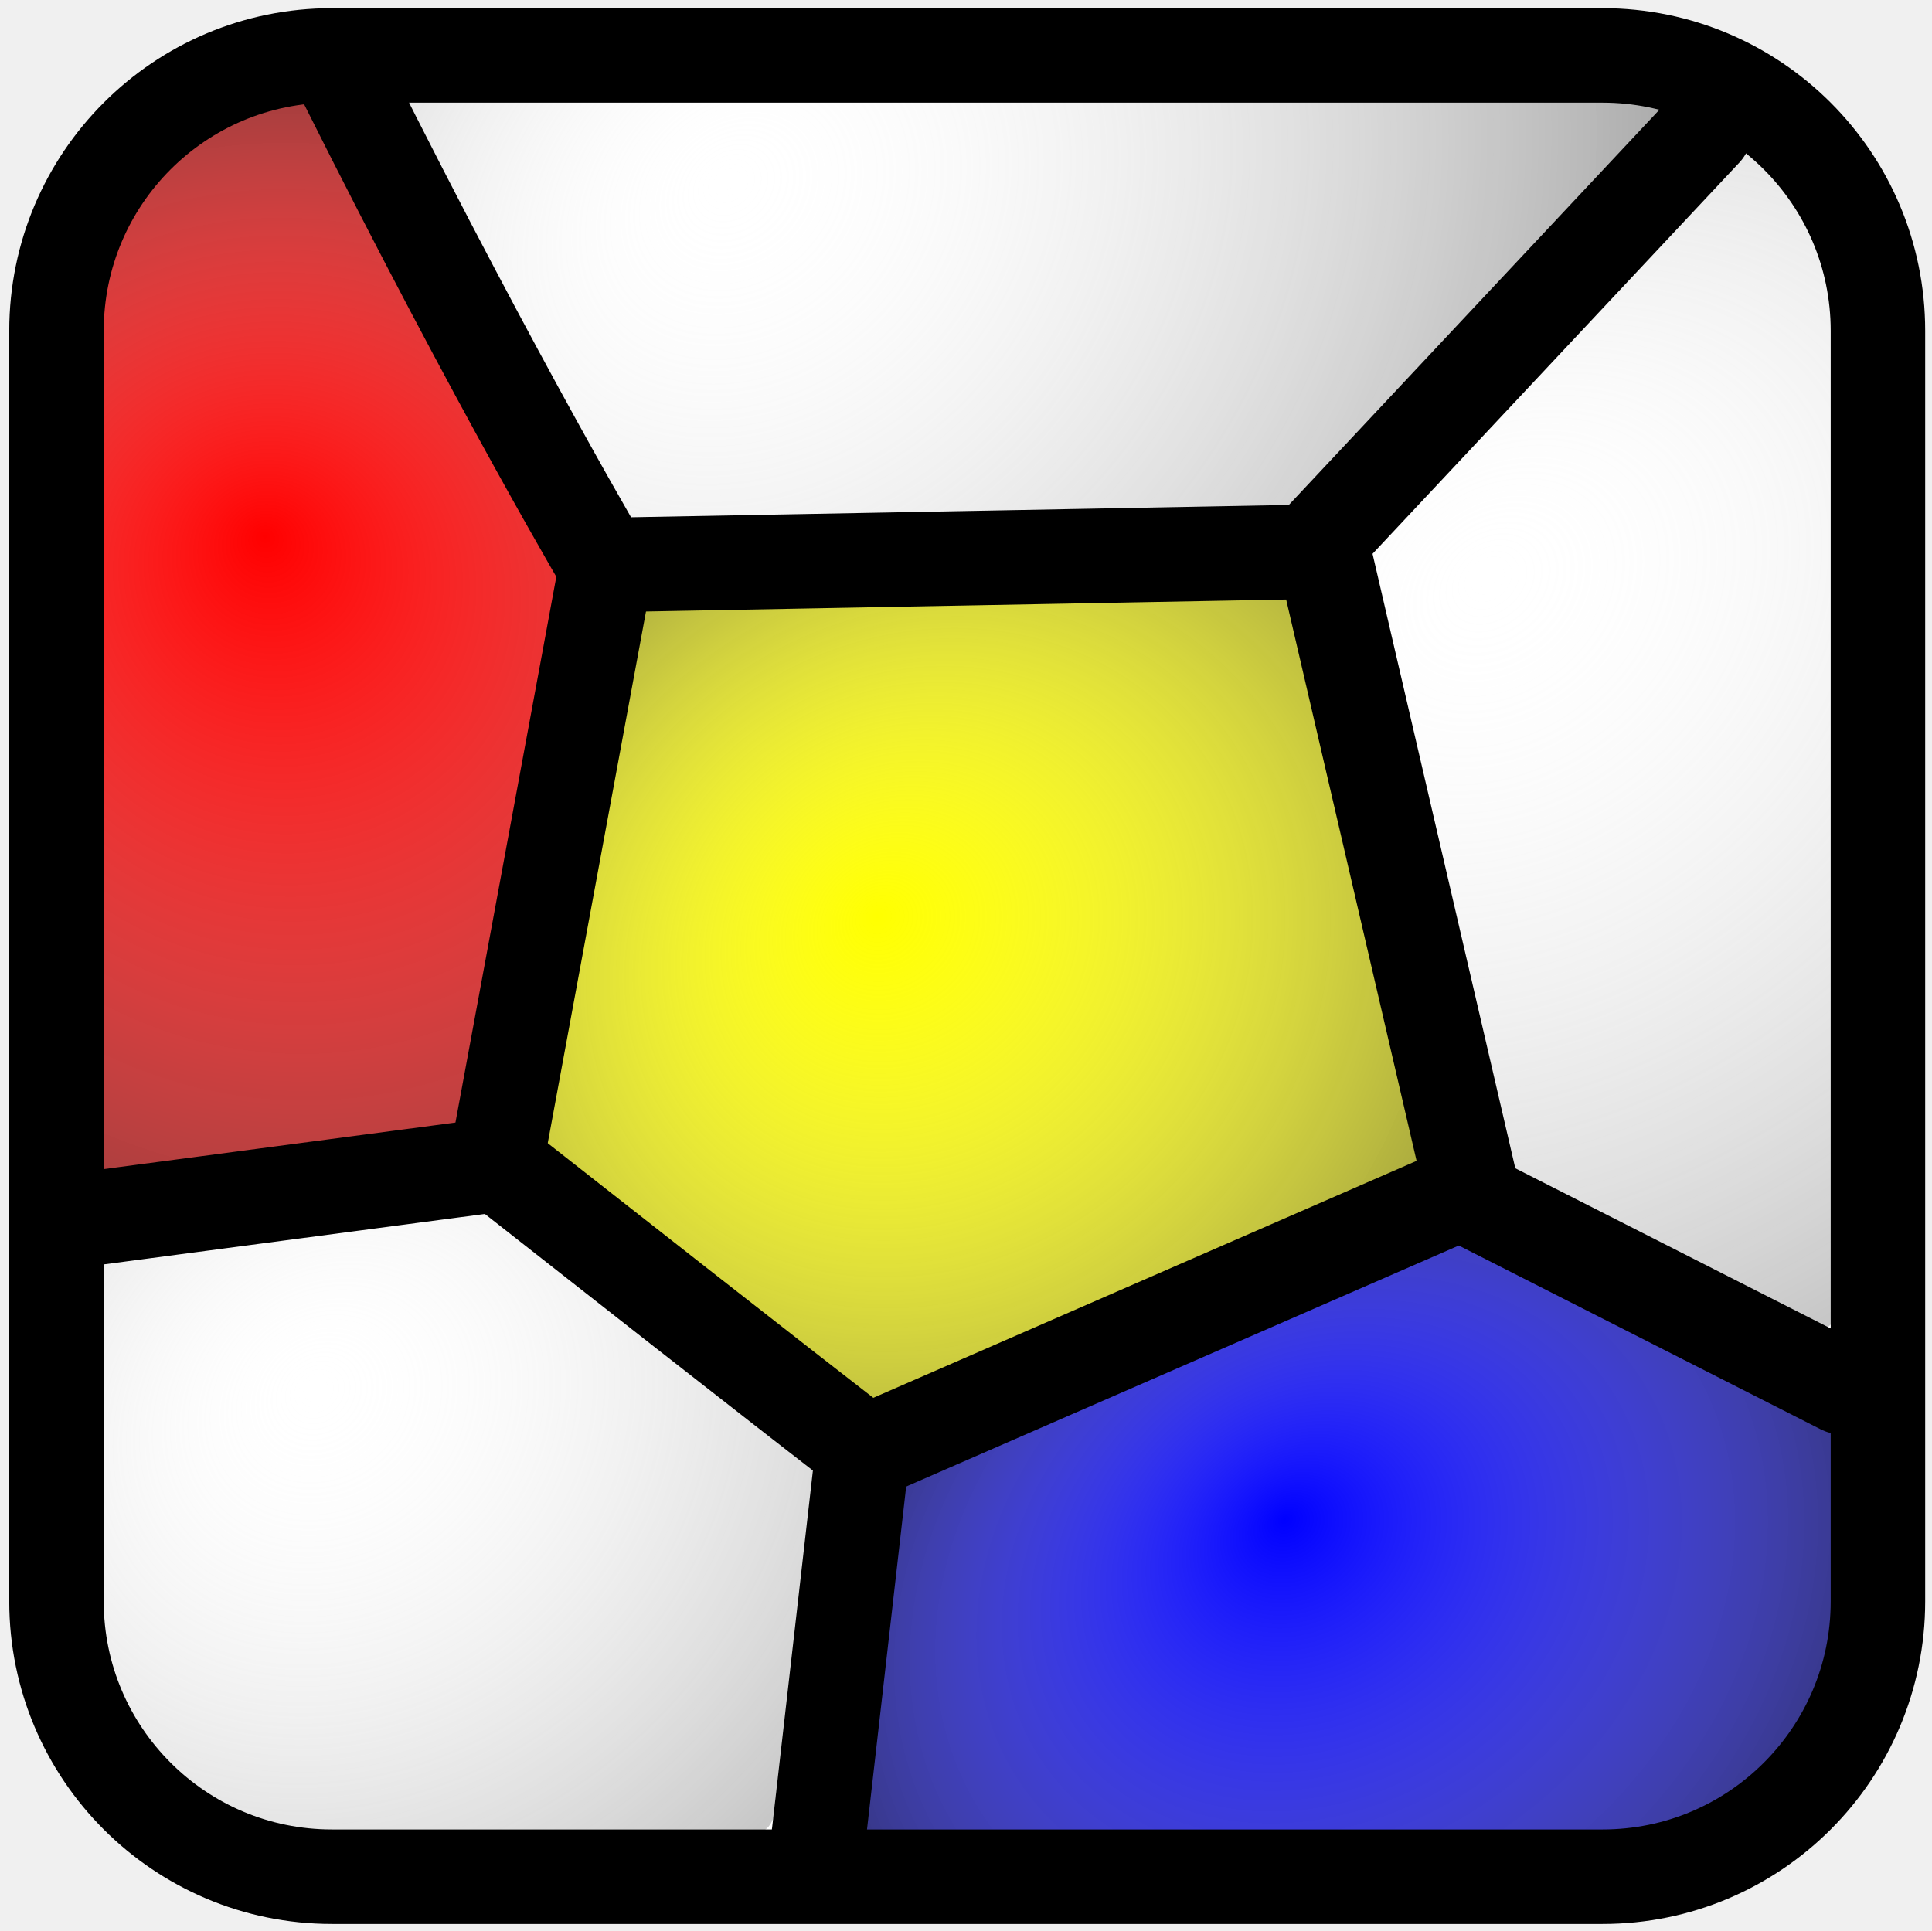
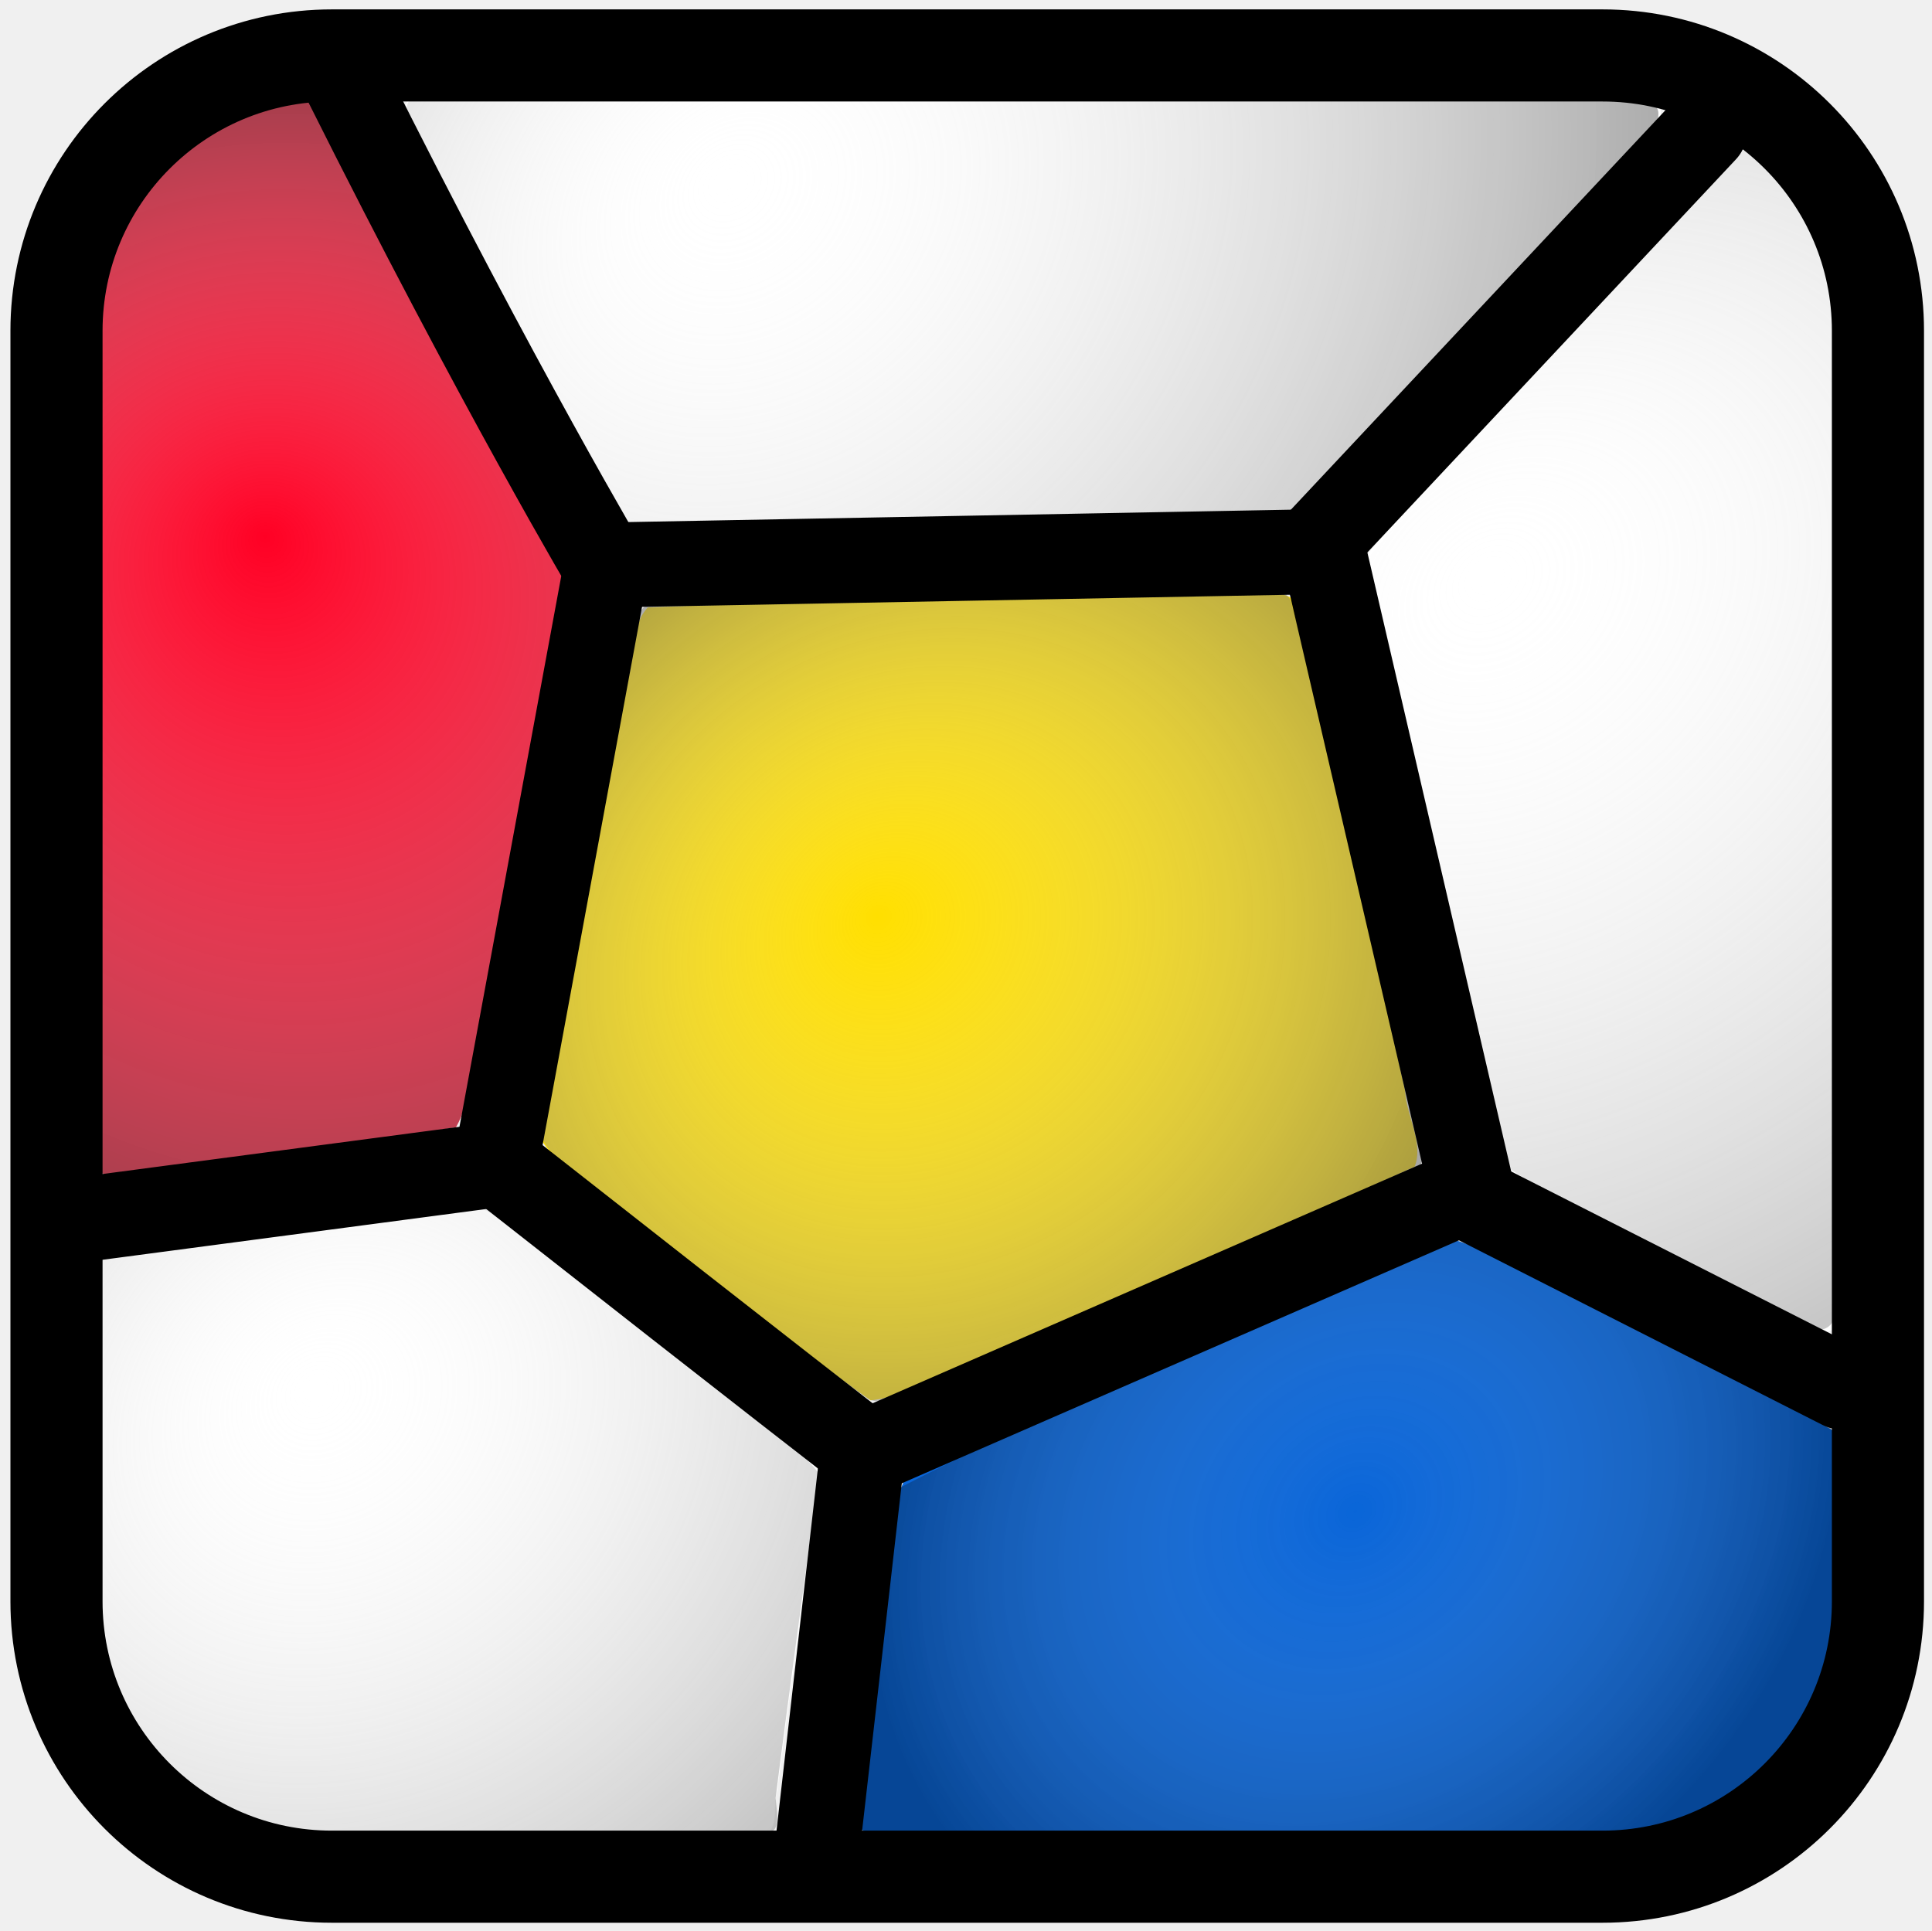
<svg xmlns="http://www.w3.org/2000/svg" xmlns:xlink="http://www.w3.org/1999/xlink" width="408.942" height="408.731" id="svg4435" version="1.1" style="display:inline;enable-background:new">
  <defs id="defs4437">
+     <linearGradient id="linearGradient1213">
+       <stop style="stop-color:#ffffff;stop-opacity:0;" offset="0" id="stop1209" />
+       <stop id="stop1211" offset="1" style="stop-color:#000000;stop-opacity:0.52" />
+     </linearGradient>
    <linearGradient id="linearGradient3908">
      <stop id="stop3918" offset="0" style="stop-color:#7f7f7f;stop-opacity:0;" />
      <stop style="stop-color:#ffffff;stop-opacity:0;" offset="1" id="stop3912" />
    </linearGradient>
    <linearGradient id="linearGradient3877-6">
      <stop style="stop-color:#ffffff;stop-opacity:0.435;" offset="0" id="stop3879-9" />
      <stop style="stop-color:#ffffff;stop-opacity:0;" offset="1" id="stop3881-8" />
    </linearGradient>
    <linearGradient id="linearGradient3823">
      <stop style="stop-color:#ffffff;stop-opacity:0.784;" offset="0" id="stop3825" />
      <stop style="stop-color:#ffffff;stop-opacity:0;" offset="1" id="stop3827" />
    </linearGradient>
    <linearGradient id="linearGradient3590-3">
      <stop id="stop3602-0" offset="0" style="stop-color:#ffffff;stop-opacity:0;" />
      <stop style="stop-color:#000000;stop-opacity:1;" offset="1" id="stop3594-0" />
    </linearGradient>
    <linearGradient id="linearGradient3877-9">
      <stop style="stop-color:#000000;stop-opacity:0.502;" offset="0" id="stop3879-3" />
      <stop style="stop-color:#ffffff;stop-opacity:0;" offset="1" id="stop3881-3" />
    </linearGradient>
    <linearGradient id="linearGradient3877">
      <stop style="stop-color:#ffffff;stop-opacity:0.612;" offset="0" id="stop3879" />
      <stop style="stop-color:#ffffff;stop-opacity:0;" offset="1" id="stop3881" />
    </linearGradient>
    <radialGradient xlink:href="#linearGradient3590-3" id="radialGradient3124" gradientUnits="userSpaceOnUse" gradientTransform="matrix(1.890189,-1.629371,1.321983,1.533597,-475.8534,364.59)" cx="268.547" cy="169.401" fx="266.625" fy="140.81" r="132.462" />
    <radialGradient xlink:href="#linearGradient3590-3" id="radialGradient3127" gradientUnits="userSpaceOnUse" gradientTransform="matrix(2.962617,-2.851939,2.921942,3.035337,-966.5135,-119.6476)" cx="126.327" cy="247.225" fx="132.272" fy="236.614" r="49.418" />
    <radialGradient xlink:href="#linearGradient3590-3" id="radialGradient3130" gradientUnits="userSpaceOnUse" gradientTransform="matrix(1.742493,-1.359267,1.218505,1.562045,-495.7113,189.352)" cx="236.425" cy="291.627" fx="233.462" fy="275.122" r="93.168" />
    <radialGradient xlink:href="#linearGradient3590-3" id="radialGradient3133" gradientUnits="userSpaceOnUse" gradientTransform="matrix(2.82247,-2.318121,1.999693,2.434762,-1145.296,-247.9533)" cx="156.429" cy="428.859" fx="156.342" fy="415.705" r="76.677" />
    <radialGradient xlink:href="#linearGradient3590-3" id="radialGradient3136" gradientUnits="userSpaceOnUse" gradientTransform="matrix(6.136337,-5.122981,3.985148,4.773433,-3109.449,1051.994)" cx="400.223" cy="267.099" fx="400.544" fy="257.648" r="49.456" />
-     <radialGradient xlink:href="#linearGradient3590-3" id="radialGradient3139" gradientUnits="userSpaceOnUse" gradientTransform="matrix(1.356997,-0.863377,0.7103592,1.116494,-426.6362,257.6341)" cx="342.541" cy="442.842" fx="340.937" fy="417.492" r="104.017" />
-     <filter color-interpolation-filters="sRGB" id="filter4752-8" x="-0.141" width="1.282" y="-0.104" height="1.209">
-       <feGaussianBlur stdDeviation="4.54" id="feGaussianBlur4754-3" />
-     </filter>
-     <filter color-interpolation-filters="sRGB" id="filter4752" x="-0.141" width="1.282" y="-0.104" height="1.209">
-       <feGaussianBlur stdDeviation="4.54" id="feGaussianBlur4754" />
-     </filter>
    <filter color-interpolation-filters="sRGB" id="filter4752-8-0" x="-0.141" width="1.282" y="-0.104" height="1.209">
      <feGaussianBlur stdDeviation="4.54" id="feGaussianBlur4754-3-0" />
    </filter>
    <filter color-interpolation-filters="sRGB" id="filter4752-85" x="-0.141" width="1.282" y="-0.104" height="1.209">
      <feGaussianBlur stdDeviation="4.54" id="feGaussianBlur4754-8" />
    </filter>
+     <radialGradient xlink:href="#linearGradient1213" id="radialGradient3770" gradientUnits="userSpaceOnUse" gradientTransform="matrix(0.8037761,-0.6901741,0.5753164,0.6700131,-181.5604,381.5793)" cx="350.506" cy="430.041" fx="350.506" fy="430.041" r="104.017" />
  </defs>
  <g id="layer7" style="display:inline" transform="translate(-60.69913,-107.8534)" />
  <g id="layer9" style="display:inline" transform="translate(-60.69913,-107.8534)" />
  <g id="layer6" style="display:inline" transform="translate(-60.69913,-107.8534)" />
  <g id="layer1" style="display:inline" transform="translate(-60.69913,-107.8534)">
    <g id="plain_icon">
-       <path id="path5497" d="m 120.57,129.337 c -23.294,4.954 -41.257,28.22 -39.143,52.181 -0.847,57.764 -0.378,115.537 -0.505,173.304 2.509,4.194 8.938,-0.054 13.117,0.45 21.036,-3.008 42.303,-5.166 63.181,-8.815 3.402,-5.961 2.883,-13.837 4.858,-20.484 5.859,-32.144 12.436,-64.316 17.582,-96.492 -18.44,-32.77 -36.064,-66.089 -53.06,-99.671 -1.55,-2.026 -3.98,-0.506 -6.029,-0.474 z" style="color:#000000;fill:#ff0000;fill-opacity:1;fill-rule:nonzero;stroke:none;stroke-width:20;marker:none;visibility:visible;display:inline;overflow:visible;enable-background:accumulate" />
-       <path id="path5499" d="m 319.633,233.509 c -40.606,0.82 -81.247,1.267 -121.818,2.936 -3.838,4.071 -2.643,11.15 -4.527,16.323 -6.211,32.083 -11.986,64.248 -17.981,96.372 3.336,5.871 10.895,8.972 15.844,13.781 17.905,13.763 35.527,28.348 53.793,41.367 6.87,-0.491 13.104,-5.39 19.73,-7.45 31.858,-13.917 63.898,-27.465 95.459,-42.016 1.997,-4.943 -1.769,-10.809 -2.024,-16.032 -7.772,-34.85 -15.095,-69.9 -24.177,-104.397 -4.007,-2.288 -9.833,-0.227 -14.3,-0.884 z" style="color:#000000;fill:#ffff00;fill-opacity:1;fill-rule:nonzero;stroke:none;stroke-width:20;marker:none;visibility:visible;display:inline;overflow:visible;enable-background:accumulate" />
-       <path id="path5501" d="m 310.51,395.734 c -19.469,8.514 -38.956,17.021 -58.399,25.569 -3.298,6.604 -2.316,15.116 -4.052,22.414 -2.222,16.544 -4.563,33.081 -6.523,49.654 1.947,4.369 8.431,1.819 12.248,2.764 52.554,0.431 105.14,0.078 157.679,-0.27 18.638,-6.053 35.768,-22.116 37.344,-42.426 0.436,-14.101 1.143,-28.437 0.511,-42.405 -16.791,-9.764 -35.072,-18.016 -52.424,-27.191 -9.475,-4.242 -18.453,-10.484 -28.236,-13.49 -19.382,8.46 -38.765,16.92 -58.147,25.38 z" style="color:#000000;fill:#0000ff;fill-opacity:1;fill-rule:nonzero;stroke:none;stroke-width:20;marker:none;visibility:visible;display:inline;overflow:visible;enable-background:accumulate" />
-       <path id="path3846" d="m 429.414,139.415 c -26.032,28.05 -52.758,55.508 -77.969,84.129 -3.561,3.653 0.709,8.798 0.795,13.035 9.27,39.555 18.338,79.161 27.643,118.706 4.935,4.415 11.916,6.365 17.653,9.807 16.445,8.272 32.777,16.806 49.378,24.746 4.45,-0.252 2.077,-6.1 2.772,-8.951 0.275,-68.28 0.359,-136.567 -0.407,-204.844 0.495,-8.058 -2.06,-15.9 -6.288,-22.742 -3.22,-5.39 -7.012,-10.863 -12.126,-14.468 -0.484,0.193 -0.967,0.387 -1.451,0.58 z" style="color:#000000;fill:#ffffff;fill-opacity:1;fill-rule:nonzero;stroke:none;stroke-width:20;marker:none;visibility:visible;display:inline;overflow:visible;enable-background:accumulate" />
-       <path id="path3848" d="m 160.887,363.477 c -26.066,3.633 -52.201,6.787 -78.259,10.469 -3.55,2.515 -0.821,8.203 -1.64,12.009 0.204,23.375 0.118,46.776 0.502,70.134 3.379,12.911 10.743,25.016 22.132,32.298 10.473,7.506 23.732,8.776 36.239,8.355 27.181,0.09 54.407,0.818 81.563,-0.229 4.622,-0.353 2.674,-6.549 3.806,-9.585 2.759,-22.542 6.417,-45.122 8.767,-67.62 -3.801,-5.368 -10.301,-8.604 -15.199,-13.065 -18.159,-13.972 -35.762,-28.798 -54.606,-41.783 -1.019,-0.536 -2.117,-1.091 -3.304,-0.982 z" style="color:#000000;fill:#ffffff;fill-opacity:1;fill-rule:nonzero;stroke:none;stroke-width:20;marker:none;visibility:visible;display:inline;overflow:visible;enable-background:accumulate" />
-       <path id="path3881" d="m 276.11,128.254 c -42.597,0.059 -85.193,0.119 -127.79,0.179 -4.662,1.931 1.074,6.889 1.808,9.911 13.737,26.877 27.856,53.541 42.79,79.776 3.745,2.329 8.91,0.174 13.21,0.714 42.423,-0.993 84.854,-1.637 127.281,-2.455 5.917,-4.436 10.305,-10.839 15.714,-16.027 20.972,-22.581 42.364,-44.796 62.969,-67.679 1.267,-4.596 -5.189,-3.531 -7.879,-3.973 -42.689,-0.884 -85.407,-0.351 -128.103,-0.446 z" style="color:#000000;fill:#ffffff;fill-opacity:1;fill-rule:nonzero;stroke:none;stroke-width:14.286;marker:none;visibility:visible;display:inline;overflow:visible;enable-background:accumulate" />
-       <path id="path5309" d="m 310.257,395.828 c -19.717,8.874 -39.931,16.955 -59.062,26.958 -3.865,22.812 -6.394,46.251 -9.565,69.322 -0.517,5.632 8.055,3.159 11.617,3.996 49.721,0.429 99.474,0.939 149.184,-0.282 19.169,0.592 36.196,-13.407 43.534,-30.356 5.882,-16.712 2.713,-35.012 3.599,-52.402 -0.949,-5.797 -9.583,-5.985 -13.683,-9.401 -22.21,-10.947 -44.115,-23.048 -66.497,-33.316 -19.822,7.885 -39.4,17.089 -59.126,25.481 z" style="color:#000000;fill:url(#radialGradient3139);fill-opacity:1;fill-rule:nonzero;stroke:none;stroke-width:20;marker:none;visibility:visible;display:inline;overflow:visible;enable-background:accumulate" />
-       <path id="path5289" d="m 428.919,140.102 c -25.806,28.524 -53.517,55.706 -78.161,85.295 -0.499,7.17 3.15,14.525 4.127,21.735 8.399,36.056 16.607,72.166 25.357,108.133 11.077,7.413 24,12.513 35.783,19.021 10.098,5.019 20.023,10.467 30.319,15.04 5.003,-1.278 1.67,-8.584 2.772,-12.406 0.46,-66.077 0.929,-132.172 -0.152,-198.243 0.392,-12.23 -3.218,-24.651 -12.185,-33.335 -2.406,-1.568 -4.45,-7.284 -7.86,-5.24 z" style="color:#000000;fill:url(#radialGradient3136);fill-opacity:1;fill-rule:nonzero;stroke:none;stroke-width:20;marker:none;visibility:visible;display:inline;overflow:visible;enable-background:accumulate" />
-       <path id="path5368" d="m 124.989,368.365 c -14.16,2.081 -28.455,3.432 -42.521,6.029 -3.455,4.714 -0.617,12.279 -1.533,18.12 0.618,22.189 -1.422,44.765 2.038,66.702 4.555,18.145 20.661,33.074 39.049,36.271 32.33,1.361 64.752,1.147 97.101,0.537 4.526,0.596 6.103,-3.723 5.746,-7.537 2.906,-22.931 6.126,-45.82 9.186,-68.73 -5.964,-7.574 -15.325,-12.54 -22.641,-19.074 -16.08,-12.274 -31.706,-25.465 -48.097,-37.132 -12.737,1.184 -25.566,3.281 -38.328,4.815 z" style="color:#000000;fill:url(#radialGradient3133);fill-opacity:1;fill-rule:nonzero;stroke:none;stroke-width:20;marker:none;visibility:visible;display:inline;overflow:visible;enable-background:accumulate" />
-       <path id="path5380" d="m 325.406,233.268 c -42.627,0.737 -85.276,1.376 -127.879,2.723 -3.286,2.22 -2.04,7.338 -3.419,10.704 -6.351,34.095 -12.871,68.198 -18.523,102.398 2.156,4.392 7.375,6.645 10.781,10.089 19.225,15.204 38.079,30.954 58.214,44.911 3.952,1.613 7.731,-2.532 11.536,-3.354 34.996,-15.059 69.943,-30.243 104.804,-45.619 2.767,-3.285 -1.077,-8.133 -1.127,-12.017 -8.569,-35.729 -16.093,-71.747 -25.614,-107.224 -0.818,-4.251 -5.857,-2.131 -8.772,-2.612 z" style="color:#000000;fill:url(#radialGradient3130);fill-opacity:1;fill-rule:nonzero;stroke:none;stroke-width:20;marker:none;visibility:visible;display:inline;overflow:visible;enable-background:accumulate" />
-       <path id="path5390" d="m 120.538,129.337 c -16.84,3.871 -31.783,17.209 -37.123,33.745 -3.646,21.513 -1.79,43.573 -2.452,65.313 -0.017,42.216 -0.022,84.432 -0.041,126.648 2.408,4.239 8.727,-0.23 12.777,0.386 21.146,-3.11 42.512,-5.213 63.521,-8.973 3.396,-5.985 2.924,-13.876 4.896,-20.545 5.896,-32.194 12.452,-64.425 17.642,-96.651 -18.62,-32.559 -36.115,-65.948 -53.158,-99.481 -1.534,-2.081 -4.004,-0.47 -6.061,-0.442 z" style="color:#000000;fill:url(#radialGradient3127);fill-opacity:1;fill-rule:nonzero;stroke:none;stroke-width:20;marker:none;visibility:visible;display:inline;overflow:visible;enable-background:accumulate" />
-       <path id="path5400" d="m 188.029,127.885 c -13.175,0.238 -26.89,-0.254 -39.775,0.505 -4.117,2.514 1.775,7.416 2.494,10.733 13.973,26.582 27.553,53.663 42.82,79.373 21.506,0.587 43.597,-0.774 65.329,-0.875 24.984,-0.734 50.203,-0.336 75.044,-1.663 26.129,-27.259 52.027,-55.037 77.616,-82.864 1.435,-5.105 -6.448,-4.516 -9.66,-4.704 -71.286,-0.674 -142.58,-0.535 -213.868,-0.505 z" style="color:#000000;fill:url(#radialGradient3124);fill-opacity:1;fill-rule:nonzero;stroke:none;stroke-width:20;marker:none;visibility:visible;display:inline;overflow:visible;enable-background:accumulate" />
-       <g id="g3640" style="stroke:#000000;stroke-width:20;stroke-miterlimit:4;stroke-opacity:1;stroke-dasharray:none;display:inline;enable-background:new" transform="translate(124.7149,-136.0014)">
-         <path id="path3611" d="M 9.105,261.078 C 41.742,326.353 65.095,365.578 65.095,365.578" style="fill:none;stroke:#000000;stroke-width:20;stroke-linecap:round;stroke-linejoin:miter;stroke-miterlimit:4;stroke-opacity:1;stroke-dasharray:none" />
-         <path id="path3637" d="M 43.609,492.048 C 100.724,536.924 118.402,550.523 118.402,550.523" style="fill:none;stroke:#000000;stroke-width:20;stroke-linecap:round;stroke-linejoin:miter;stroke-miterlimit:4;stroke-opacity:1;stroke-dasharray:none" />
-         <path id="path3639" d="m 118.674,551.611 127.83,-55.755" style="fill:none;stroke:#000000;stroke-width:20;stroke-linecap:round;stroke-linejoin:miter;stroke-miterlimit:4;stroke-opacity:1;stroke-dasharray:none" />
-         <path id="path3641" d="M 247.864,497.215 216.587,362.586" style="fill:none;stroke:#000000;stroke-width:20;stroke-linecap:round;stroke-linejoin:miter;stroke-miterlimit:4;stroke-opacity:1;stroke-dasharray:none" />
-         <path id="path3643" d="m 215.227,358.506 81.593,-87.033" style="fill:none;stroke:#000000;stroke-width:20;stroke-linecap:round;stroke-linejoin:miter;stroke-miterlimit:4;stroke-opacity:1;stroke-dasharray:none" />
-         <path id="path3645" d="m 118.674,550.251 -9.714,85.052" style="fill:none;stroke:#000000;stroke-width:20;stroke-linecap:round;stroke-linejoin:miter;stroke-miterlimit:4;stroke-opacity:1;stroke-dasharray:none" />
-         <path id="path3649" d="m 249.224,498.575 76.658,38.933" style="fill:none;stroke:#000000;stroke-width:20;stroke-linecap:round;stroke-linejoin:miter;stroke-miterlimit:4;stroke-opacity:1;stroke-dasharray:none" />
-         <path id="path3651" d="M 67.543,363.402 213.051,360.682" style="fill:none;stroke:#000000;stroke-width:20;stroke-linecap:round;stroke-linejoin:miter;stroke-miterlimit:4;stroke-opacity:1;stroke-dasharray:none" />
-         <path id="path3653" d="M 41.161,489.056 64.279,363.946" style="fill:none;stroke:#000000;stroke-width:20;stroke-linecap:round;stroke-linejoin:miter;stroke-miterlimit:4;stroke-opacity:1;stroke-dasharray:none" />
-         <path id="path3761" d="m 41.161,490.416 -92.473,12.239" style="fill:none;stroke:#000000;stroke-width:20;stroke-linecap:round;stroke-linejoin:miter;stroke-miterlimit:4;stroke-opacity:1;stroke-dasharray:none" />
+       <path id="path5497" d="m 120.57,129.337 c -23.294,4.954 -41.257,28.22 -39.143,52.181 -0.847,57.764 -0.378,115.537 -0.505,173.304 2.509,4.194 8.938,-0.054 13.117,0.45 21.036,-3.008 42.303,-5.166 63.181,-8.815 3.402,-5.961 2.883,-13.837 4.858,-20.484 5.859,-32.144 12.436,-64.316 17.582,-96.492 -18.44,-32.77 -36.064,-66.089 -53.06,-99.671 -1.55,-2.026 -3.98,-0.506 -6.029,-0.474 z" style="color:#000000;display:inline;overflow:visible;visibility:visible;fill:#ff0024;fill-opacity:1;fill-rule:nonzero;stroke:none;stroke-width:20;marker:none;enable-background:accumulate" />
+       <path id="path5499" d="m 319.633,233.509 c -40.606,0.82 -81.247,1.267 -121.818,2.936 -3.838,4.071 -2.643,11.15 -4.527,16.323 -6.211,32.083 -11.986,64.248 -17.981,96.372 3.336,5.871 10.895,8.972 15.844,13.781 17.905,13.763 35.527,28.348 53.793,41.367 6.87,-0.491 13.104,-5.39 19.73,-7.45 31.858,-13.917 63.898,-27.465 95.459,-42.016 1.997,-4.943 -1.769,-10.809 -2.024,-16.032 -7.772,-34.85 -15.095,-69.9 -24.177,-104.397 -4.007,-2.288 -9.833,-0.227 -14.3,-0.884 z" style="color:#000000;display:inline;overflow:visible;visibility:visible;fill:#ffdf00;fill-opacity:1;fill-rule:nonzero;stroke:none;stroke-width:20;marker:none;enable-background:accumulate" />
+       <path id="path5501" d="m 310.51,395.734 c -19.469,8.514 -38.956,17.021 -58.399,25.569 -3.298,6.604 -2.316,15.116 -4.052,22.414 -2.222,16.544 -4.563,33.081 -6.523,49.654 1.947,4.369 8.431,1.819 12.248,2.764 52.554,0.431 105.14,0.078 157.679,-0.27 18.638,-6.053 35.768,-22.116 37.344,-42.426 0.436,-14.101 1.143,-28.437 0.511,-42.405 -16.791,-9.764 -35.072,-18.016 -52.424,-27.191 -9.475,-4.242 -18.453,-10.484 -28.236,-13.49 -19.382,8.46 -38.765,16.92 -58.147,25.38 z" style="color:#000000;display:inline;overflow:visible;visibility:visible;fill:#0965d8;fill-opacity:1;fill-rule:nonzero;stroke:none;stroke-width:20;marker:none;enable-background:accumulate" />
+       <path id="path3846" d="m 429.414,139.415 c -26.032,28.05 -52.758,55.508 -77.969,84.129 -3.561,3.653 0.709,8.798 0.795,13.035 9.27,39.555 18.338,79.161 27.643,118.706 4.935,4.415 11.916,6.365 17.653,9.807 16.445,8.272 32.777,16.806 49.378,24.746 4.45,-0.252 2.077,-6.1 2.772,-8.951 0.275,-68.28 0.359,-136.567 -0.407,-204.844 0.495,-8.058 -2.06,-15.9 -6.288,-22.742 -3.22,-5.39 -7.012,-10.863 -12.126,-14.468 -0.484,0.193 -0.967,0.387 -1.451,0.58 z" style="color:#000000;display:inline;overflow:visible;visibility:visible;fill:#ffffff;fill-opacity:1;fill-rule:nonzero;stroke:none;stroke-width:20;marker:none;enable-background:accumulate" />
+       <path id="path3848" d="m 160.887,363.477 c -26.066,3.633 -52.201,6.787 -78.259,10.469 -3.55,2.515 -0.821,8.203 -1.64,12.009 0.204,23.375 0.118,46.776 0.502,70.134 3.379,12.911 10.743,25.016 22.132,32.298 10.473,7.506 23.732,8.776 36.239,8.355 27.181,0.09 54.407,0.818 81.563,-0.229 4.622,-0.353 2.674,-6.549 3.806,-9.585 2.759,-22.542 6.417,-45.122 8.767,-67.62 -3.801,-5.368 -10.301,-8.604 -15.199,-13.065 -18.159,-13.972 -35.762,-28.798 -54.606,-41.783 -1.019,-0.536 -2.117,-1.091 -3.304,-0.982 z" style="color:#000000;display:inline;overflow:visible;visibility:visible;fill:#ffffff;fill-opacity:1;fill-rule:nonzero;stroke:none;stroke-width:20;marker:none;enable-background:accumulate" />
+       <path id="path3881" d="m 276.11,128.254 c -42.597,0.059 -85.193,0.119 -127.79,0.179 -4.662,1.931 1.074,6.889 1.808,9.911 13.737,26.877 27.856,53.541 42.79,79.776 3.745,2.329 8.91,0.174 13.21,0.714 42.423,-0.993 84.854,-1.637 127.281,-2.455 5.917,-4.436 10.305,-10.839 15.714,-16.027 20.972,-22.581 42.364,-44.796 62.969,-67.679 1.267,-4.596 -5.189,-3.531 -7.879,-3.973 -42.689,-0.884 -85.407,-0.351 -128.103,-0.446 z" style="color:#000000;display:inline;overflow:visible;visibility:visible;fill:#ffffff;fill-opacity:1;fill-rule:nonzero;stroke:none;stroke-width:14.286;marker:none;enable-background:accumulate" />
+       <path id="path5309" d="m 310.257,395.828 c -19.717,8.874 -39.931,16.955 -59.062,26.958 -3.865,22.812 -6.394,46.251 -9.565,69.322 -0.517,5.632 8.055,3.159 11.617,3.996 49.721,0.429 99.474,0.939 149.184,-0.282 19.169,0.592 36.196,-13.407 43.534,-30.356 5.882,-16.712 2.713,-35.012 3.599,-52.402 -0.949,-5.797 -9.583,-5.985 -13.683,-9.401 -22.21,-10.947 -44.115,-23.048 -66.497,-33.316 -19.822,7.885 -39.4,17.089 -59.126,25.481 z" style="color:#000000;display:inline;overflow:visible;visibility:visible;fill:url(#radialGradient3770);fill-opacity:1;fill-rule:nonzero;stroke:none;stroke-width:20;marker:none;enable-background:accumulate;opacity:0.587" />
+       <path id="path5289" d="m 428.919,140.102 c -25.806,28.524 -53.517,55.706 -78.161,85.295 -0.499,7.17 3.15,14.525 4.127,21.735 8.399,36.056 16.607,72.166 25.357,108.133 11.077,7.413 24,12.513 35.783,19.021 10.098,5.019 20.023,10.467 30.319,15.04 5.003,-1.278 1.67,-8.584 2.772,-12.406 0.46,-66.077 0.929,-132.172 -0.152,-198.243 0.392,-12.23 -3.218,-24.651 -12.185,-33.335 -2.406,-1.568 -4.45,-7.284 -7.86,-5.24 z" style="color:#000000;display:inline;overflow:visible;visibility:visible;fill:url(#radialGradient3136);fill-opacity:1;fill-rule:nonzero;stroke:none;stroke-width:20;marker:none;enable-background:accumulate" />
+       <path id="path5368" d="m 124.989,368.365 c -14.16,2.081 -28.455,3.432 -42.521,6.029 -3.455,4.714 -0.617,12.279 -1.533,18.12 0.618,22.189 -1.422,44.765 2.038,66.702 4.555,18.145 20.661,33.074 39.049,36.271 32.33,1.361 67.376,1.009 99.725,0.399 4.526,0.596 3.479,-3.585 3.122,-7.398 2.906,-22.931 6.126,-45.82 9.186,-68.73 -5.964,-7.574 -15.325,-12.54 -22.641,-19.074 -16.08,-12.274 -31.706,-25.465 -48.097,-37.132 -12.737,1.184 -25.566,3.281 -38.328,4.815 z" style="color:#000000;display:inline;overflow:visible;visibility:visible;fill:url(#radialGradient3133);fill-opacity:1;fill-rule:nonzero;stroke:none;stroke-width:20;marker:none;enable-background:accumulate" />
+       <path id="path5380" d="m 325.406,233.268 c -42.627,0.737 -85.276,1.376 -127.879,2.723 -3.286,2.22 -2.04,7.338 -3.419,10.704 -6.351,34.095 -12.871,68.198 -18.523,102.398 2.156,4.392 7.375,6.645 10.781,10.089 19.225,15.204 38.079,30.954 58.214,44.911 3.952,1.613 7.731,-2.532 11.536,-3.354 34.996,-15.059 69.943,-30.243 104.804,-45.619 2.767,-3.285 -1.077,-8.133 -1.127,-12.017 -8.569,-35.729 -16.093,-71.747 -25.614,-107.224 -0.818,-4.251 -5.857,-2.131 -8.772,-2.612 z" style="color:#000000;display:inline;overflow:visible;visibility:visible;fill:url(#radialGradient3130);fill-opacity:1;fill-rule:nonzero;stroke:none;stroke-width:20;marker:none;enable-background:accumulate" />
+       <path id="path5390" d="m 120.538,129.337 c -16.84,3.871 -31.783,17.209 -37.123,33.745 -3.646,21.513 -1.79,43.573 -2.452,65.313 -0.017,42.216 -0.022,84.432 -0.041,126.648 2.408,4.239 8.727,-0.23 12.777,0.386 21.146,-3.11 42.512,-5.213 63.521,-8.973 3.396,-5.985 2.924,-13.876 4.896,-20.545 5.896,-32.194 12.452,-64.425 17.642,-96.651 -18.62,-32.559 -36.115,-65.948 -53.158,-99.481 -1.534,-2.081 -4.004,-0.47 -6.061,-0.442 z" style="color:#000000;display:inline;overflow:visible;visibility:visible;fill:url(#radialGradient3127);fill-opacity:1;fill-rule:nonzero;stroke:none;stroke-width:20;marker:none;enable-background:accumulate" />
+       <path id="path5400" d="m 188.029,127.885 c -13.175,0.238 -26.89,-0.254 -39.775,0.505 -4.117,2.514 1.775,7.416 2.494,10.733 13.973,26.582 27.553,53.663 42.82,79.373 21.506,0.587 43.597,-0.774 65.329,-0.875 24.984,-0.734 50.203,-0.336 75.044,-1.663 26.129,-27.259 52.027,-55.037 77.616,-82.864 1.435,-5.105 -6.448,-4.516 -9.66,-4.704 -71.286,-0.674 -142.58,-0.535 -213.868,-0.505 z" style="color:#000000;display:inline;overflow:visible;visibility:visible;fill:url(#radialGradient3124);fill-opacity:1;fill-rule:nonzero;stroke:none;stroke-width:20;marker:none;enable-background:accumulate" />
+       <g id="g3640" style="display:inline;stroke:#000000;stroke-width:20;stroke-miterlimit:4;stroke-dasharray:none;stroke-opacity:1;enable-background:new" transform="translate(124.7149,-136.0014)">
+         <path id="path3611" d="M 9.105,261.078 C 41.742,326.353 65.095,365.578 65.095,365.578" style="fill:none;stroke:#000000;stroke-width:18;stroke-linecap:round;stroke-linejoin:miter;stroke-miterlimit:4;stroke-dasharray:none;stroke-opacity:1" />
+         <path id="path3637" d="M 43.609,492.048 C 100.724,536.924 118.402,550.523 118.402,550.523" style="fill:none;stroke:#000000;stroke-width:18;stroke-linecap:round;stroke-linejoin:miter;stroke-miterlimit:4;stroke-dasharray:none;stroke-opacity:1" />
+         <path id="path3639" d="m 118.674,551.611 127.83,-55.755" style="fill:none;stroke:#000000;stroke-width:18;stroke-linecap:round;stroke-linejoin:miter;stroke-miterlimit:4;stroke-dasharray:none;stroke-opacity:1" />
+         <path id="path3641" d="M 247.864,497.215 216.587,362.586" style="fill:none;stroke:#000000;stroke-width:18;stroke-linecap:round;stroke-linejoin:miter;stroke-miterlimit:4;stroke-dasharray:none;stroke-opacity:1" />
+         <path id="path3643" d="m 215.227,358.506 81.593,-87.033" style="fill:none;stroke:#000000;stroke-width:18;stroke-linecap:round;stroke-linejoin:miter;stroke-miterlimit:4;stroke-dasharray:none;stroke-opacity:1" />
+         <path id="path3645" d="m 118.674,550.251 -9.714,85.052" style="fill:none;stroke:#000000;stroke-width:18;stroke-linecap:round;stroke-linejoin:miter;stroke-miterlimit:4;stroke-dasharray:none;stroke-opacity:1" />
+         <path id="path3649" d="m 249.224,498.575 76.658,38.933" style="fill:none;stroke:#000000;stroke-width:18;stroke-linecap:round;stroke-linejoin:miter;stroke-miterlimit:4;stroke-dasharray:none;stroke-opacity:1" />
+         <path id="path3651" d="M 67.543,363.402 213.051,360.682" style="fill:none;stroke:#000000;stroke-width:18;stroke-linecap:round;stroke-linejoin:miter;stroke-miterlimit:4;stroke-dasharray:none;stroke-opacity:1" />
+         <path id="path3653" d="M 41.161,489.056 64.279,363.946" style="fill:none;stroke:#000000;stroke-width:18;stroke-linecap:round;stroke-linejoin:miter;stroke-miterlimit:4;stroke-dasharray:none;stroke-opacity:1" />
+         <path id="path3761" d="m 41.161,490.416 -92.473,12.239" style="fill:none;stroke:#000000;stroke-width:18;stroke-linecap:round;stroke-linejoin:miter;stroke-miterlimit:4;stroke-dasharray:none;stroke-opacity:1" />
      </g>
-       <rect style="fill:none;stroke:#000000;stroke-width:20;stroke-miterlimit:4;stroke-opacity:1;stroke-dasharray:none;display:inline" id="rect2816" width="385.542" height="385.542" x="72.657" y="119.591" ry="58.286" />
+       <rect style="display:inline;fill:none;stroke:#000000;stroke-width:19.5;stroke-miterlimit:4;stroke-dasharray:none;stroke-opacity:1" id="rect2816" width="385.542" height="385.542" x="72.657" y="119.591" ry="58.286" />
    </g>
-     <use x="0" y="0" xlink:href="#plain_icon" id="running_icon" transform="translate(494.9747,0)" width="408.942" height="408.731" />
-     <use height="408.731" width="408.942" transform="translate(1015.361,0)" id="sweep_icon" xlink:href="#plain_icon" y="0" x="0" />
+     <use x="0" y="0" xlink:href="#plain_icon" id="running_icon" transform="translate(494.9747)" width="408.942" height="408.731" />
+     <use height="408.731" width="408.942" transform="translate(1015.361)" id="sweep_icon" xlink:href="#plain_icon" y="0" x="0" />
    <g transform="matrix(0.9333333,0,0,1,927.6272,-383.969)" style="display:inline;enable-background:new" id="g5165">
      <g style="display:inline;enable-background:new" id="g4794-4" transform="matrix(0.8247111,0,0,0.8247111,386.1713,180.5223)">
        <g id="g3428" transform="matrix(1.201,0,0,1.201,-540.5567,383.0595)">
-           <path style="opacity:0;fill:#ffffff;fill-opacity:1;stroke:#ffffff;stroke-width:12.857;stroke-linecap:butt;stroke-linejoin:round;stroke-miterlimit:4;stroke-opacity:1;stroke-dasharray:none;display:inline;filter:url(#filter4752-8-0);enable-background:new" d="m -154.384,156.312 77.143,52.232 -77.143,52.232 z" id="path3932-0-5-7" />
-           <path style="fill:#000000;fill-opacity:1;stroke:#000000;stroke-width:12.857;stroke-linecap:butt;stroke-linejoin:round;stroke-miterlimit:4;stroke-opacity:1;stroke-dasharray:none;display:inline;filter:url(#filter4752-85);enable-background:new" d="m -150.853,153.718 77.143,52.232 -77.143,52.232 z" id="path3932-0-2" />
-           <path style="fill:#000000;fill-opacity:1;stroke:#000000;stroke-width:12.857;stroke-linecap:butt;stroke-linejoin:round;stroke-miterlimit:4;stroke-opacity:1;stroke-dasharray:none" d="m -150.423,152.466 77.143,52.232 -77.143,52.232 z" id="path3932-8" />
+           <path style="display:inline;opacity:0;fill:#ffffff;fill-opacity:1;stroke:#ffffff;stroke-width:12.857;stroke-linecap:butt;stroke-linejoin:round;stroke-miterlimit:4;stroke-dasharray:none;stroke-opacity:1;filter:url(#filter4752-8-0);enable-background:new" d="m -154.384,156.312 77.143,52.232 -77.143,52.232 z" id="path3932-0-5-7" />
+           <path style="display:inline;fill:#000000;fill-opacity:1;stroke:#000000;stroke-width:12.857;stroke-linecap:butt;stroke-linejoin:round;stroke-miterlimit:4;stroke-dasharray:none;stroke-opacity:1;filter:url(#filter4752-85);enable-background:new" d="m -150.853,153.718 77.143,52.232 -77.143,52.232 z" id="path3932-0-2" />
+           <path style="fill:#000000;fill-opacity:1;stroke:#000000;stroke-width:12.857;stroke-linecap:butt;stroke-linejoin:round;stroke-miterlimit:4;stroke-dasharray:none;stroke-opacity:1" d="m -150.423,152.466 77.143,52.232 -77.143,52.232 z" id="path3932-8" />
        </g>
        <g transform="matrix(1.201,0,0,1.201,111.3996,383.0595)" id="g3433">
-           <path id="path3435" d="m -154.384,156.312 77.143,52.232 -77.143,52.232 z" style="opacity:0;fill:#ffffff;fill-opacity:1;stroke:#ffffff;stroke-width:12.857;stroke-linecap:butt;stroke-linejoin:round;stroke-miterlimit:4;stroke-opacity:1;stroke-dasharray:none;display:inline;filter:url(#filter4752-8-0);enable-background:new" />
-           <path id="path3437" d="m -150.853,153.718 77.143,52.232 -77.143,52.232 z" style="fill:#000000;fill-opacity:1;stroke:#000000;stroke-width:12.857;stroke-linecap:butt;stroke-linejoin:round;stroke-miterlimit:4;stroke-opacity:1;stroke-dasharray:none;display:inline;filter:url(#filter4752-85);enable-background:new" />
-           <path id="path3439" d="m -150.423,152.466 77.143,52.232 -77.143,52.232 z" style="fill:#000000;fill-opacity:1;stroke:#000000;stroke-width:12.857;stroke-linecap:butt;stroke-linejoin:round;stroke-miterlimit:4;stroke-opacity:1;stroke-dasharray:none" />
+           <path id="path3435" d="m -154.384,156.312 77.143,52.232 -77.143,52.232 z" style="display:inline;opacity:0;fill:#ffffff;fill-opacity:1;stroke:#ffffff;stroke-width:12.857;stroke-linecap:butt;stroke-linejoin:round;stroke-miterlimit:4;stroke-dasharray:none;stroke-opacity:1;filter:url(#filter4752-8-0);enable-background:new" />
+           <path id="path3437" d="m -150.853,153.718 77.143,52.232 -77.143,52.232 z" style="display:inline;fill:#000000;fill-opacity:1;stroke:#000000;stroke-width:12.857;stroke-linecap:butt;stroke-linejoin:round;stroke-miterlimit:4;stroke-dasharray:none;stroke-opacity:1;filter:url(#filter4752-85);enable-background:new" />
+           <path id="path3439" d="m -150.423,152.466 77.143,52.232 -77.143,52.232 z" style="fill:#000000;fill-opacity:1;stroke:#000000;stroke-width:12.857;stroke-linecap:butt;stroke-linejoin:round;stroke-miterlimit:4;stroke-dasharray:none;stroke-opacity:1" />
        </g>
        <g id="g3441" transform="matrix(1.201,0,0,1.201,168.5624,383.0595)">
-           <path style="opacity:0;fill:#ffffff;fill-opacity:1;stroke:#ffffff;stroke-width:12.857;stroke-linecap:butt;stroke-linejoin:round;stroke-miterlimit:4;stroke-opacity:1;stroke-dasharray:none;display:inline;filter:url(#filter4752-8-0);enable-background:new" d="m -154.384,156.312 77.143,52.232 -77.143,52.232 z" id="path3443" />
-           <path style="fill:#000000;fill-opacity:1;stroke:#000000;stroke-width:12.857;stroke-linecap:butt;stroke-linejoin:round;stroke-miterlimit:4;stroke-opacity:1;stroke-dasharray:none;display:inline;filter:url(#filter4752-85);enable-background:new" d="m -150.853,153.718 77.143,52.232 -77.143,52.232 z" id="path3445" />
-           <path style="fill:#000000;fill-opacity:1;stroke:#000000;stroke-width:12.857;stroke-linecap:butt;stroke-linejoin:round;stroke-miterlimit:4;stroke-opacity:1;stroke-dasharray:none" d="m -150.423,152.466 77.143,52.232 -77.143,52.232 z" id="path3447" />
+           <path style="display:inline;opacity:0;fill:#ffffff;fill-opacity:1;stroke:#ffffff;stroke-width:12.857;stroke-linecap:butt;stroke-linejoin:round;stroke-miterlimit:4;stroke-dasharray:none;stroke-opacity:1;filter:url(#filter4752-8-0);enable-background:new" d="m -154.384,156.312 77.143,52.232 -77.143,52.232 z" id="path3443" />
+           <path style="display:inline;fill:#000000;fill-opacity:1;stroke:#000000;stroke-width:12.857;stroke-linecap:butt;stroke-linejoin:round;stroke-miterlimit:4;stroke-dasharray:none;stroke-opacity:1;filter:url(#filter4752-85);enable-background:new" d="m -150.853,153.718 77.143,52.232 -77.143,52.232 z" id="path3445" />
+           <path style="fill:#000000;fill-opacity:1;stroke:#000000;stroke-width:12.857;stroke-linecap:butt;stroke-linejoin:round;stroke-miterlimit:4;stroke-dasharray:none;stroke-opacity:1" d="m -150.423,152.466 77.143,52.232 -77.143,52.232 z" id="path3447" />
        </g>
      </g>
    </g>
  </g>
-   <g id="layer2" style="display:none" />
+   <g id="layer2" style="display:inline" />
</svg>
